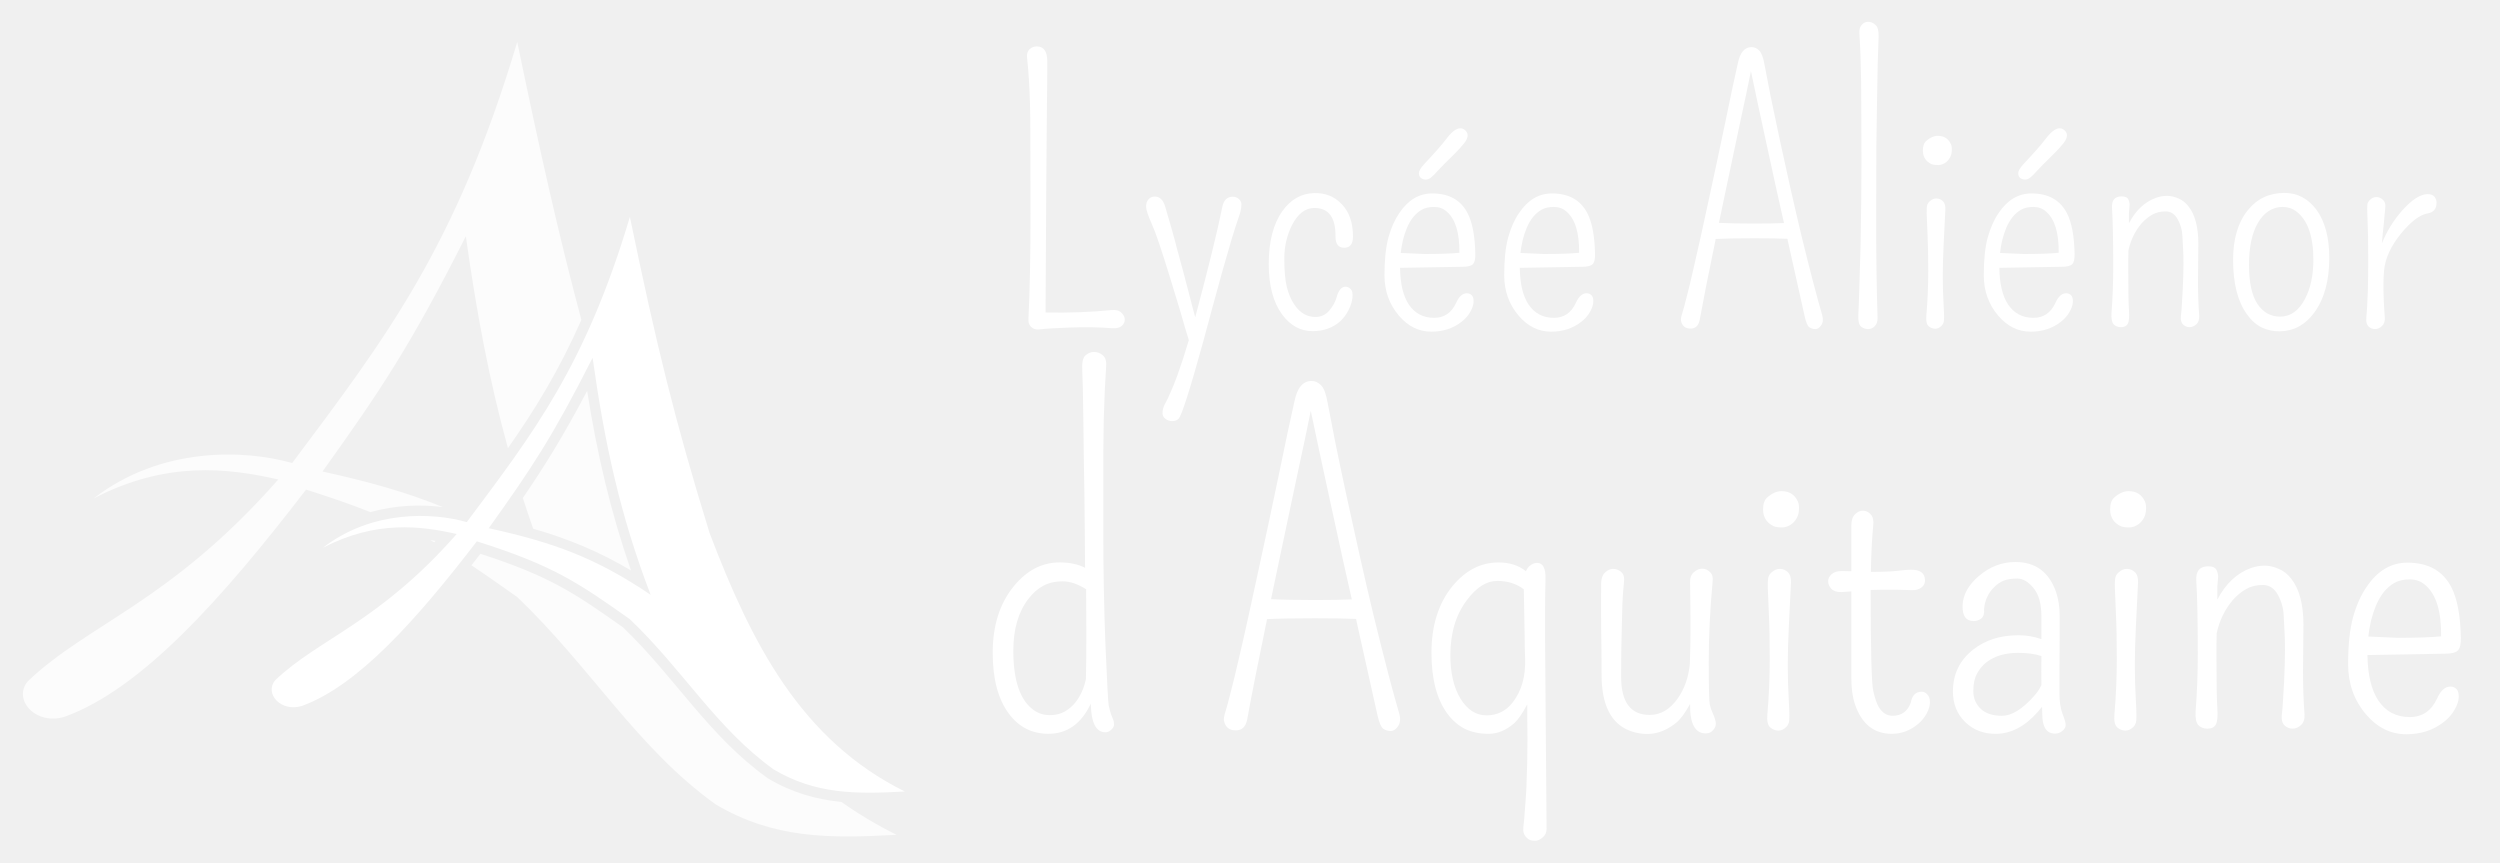
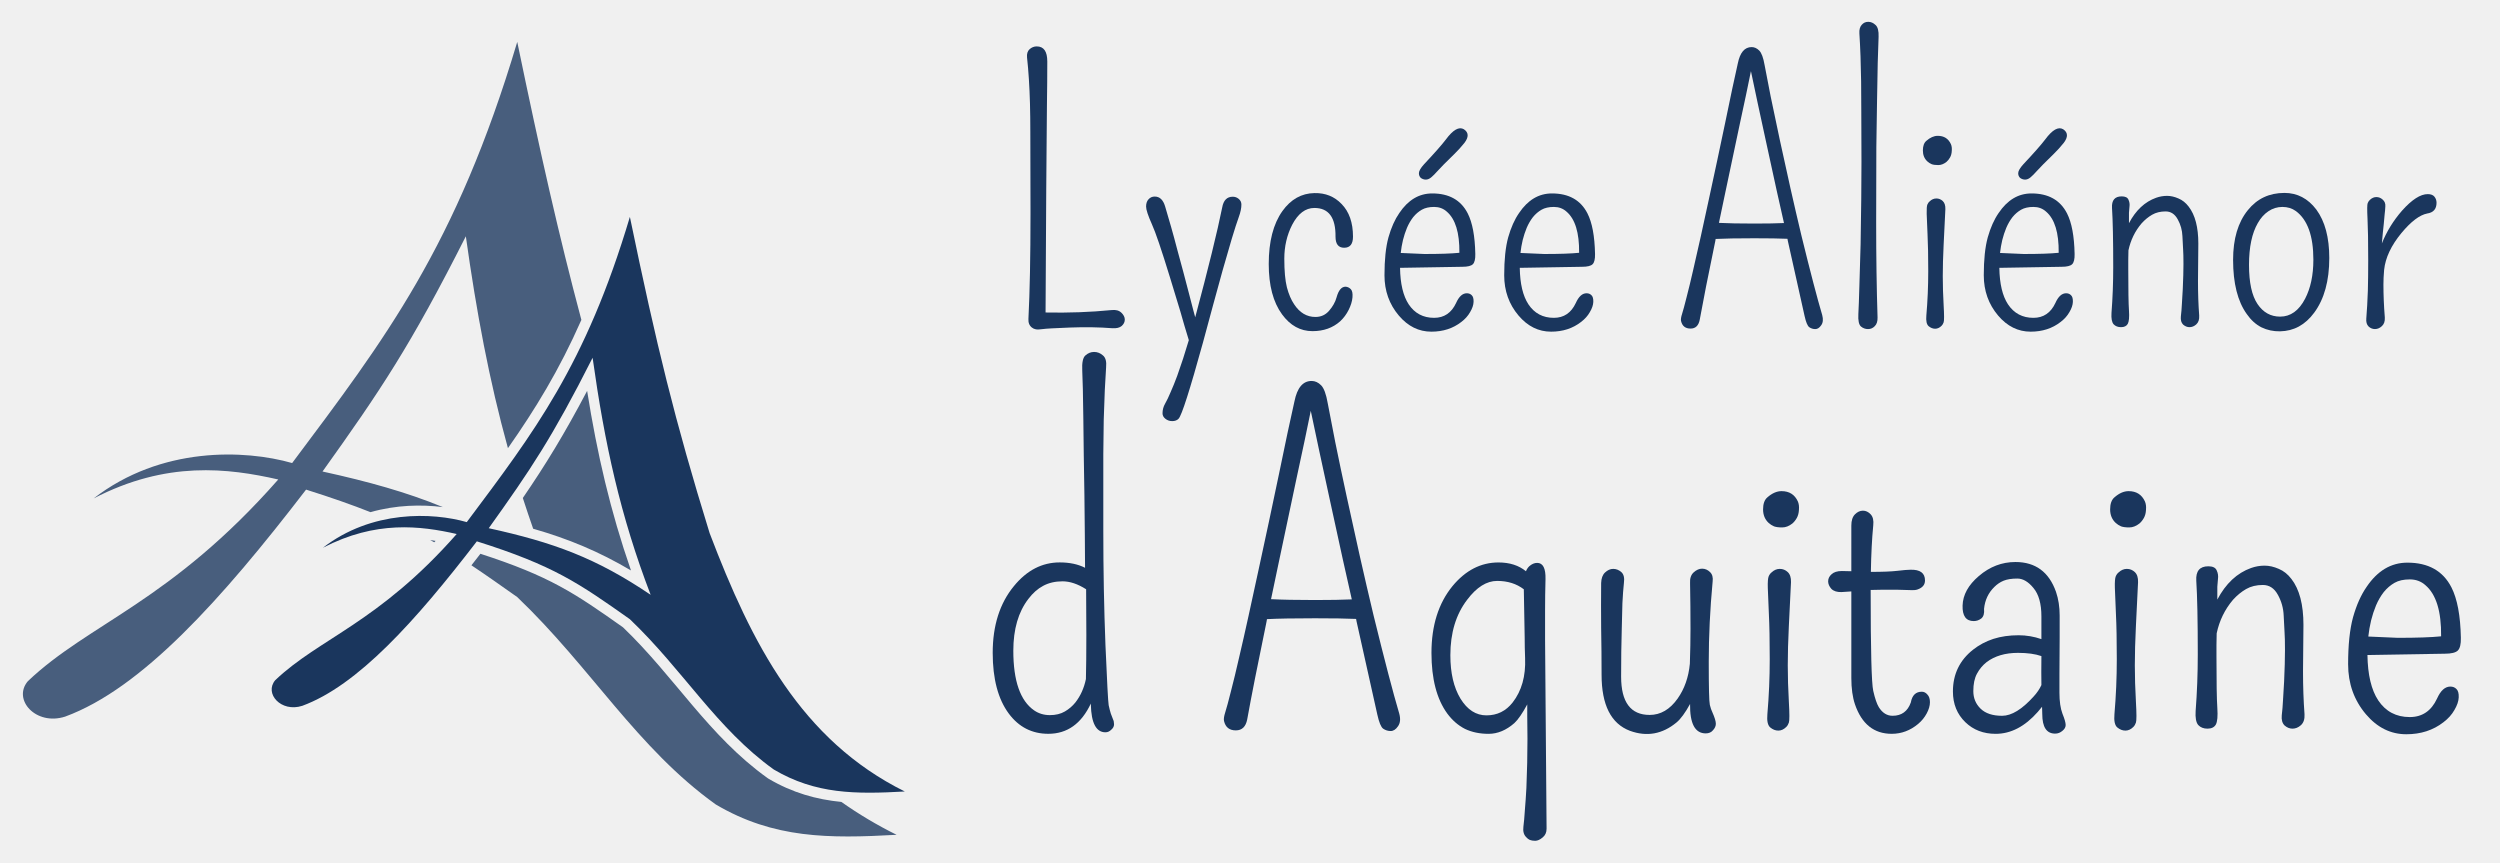
<svg xmlns="http://www.w3.org/2000/svg" clip-rule="evenodd" fill-rule="evenodd" stroke-linejoin="round" stroke-miterlimit="1.414" version="1.1" viewBox="0 0 116 40" xml:space="preserve">
-   <g transform="translate(1.0629 -.98695)" fill="#fff">
+   <g transform="translate(1.0629 -.98695)" fill="#1a365d">
    <path d="m22.937 2.933c-2.836 9.505-6.141 13.789-10.444 19.539-2.191-0.626-6.083-0.782-9.212 1.643 3.384-1.76 6.239-1.408 8.567-0.88-4.997 5.682-8.791 6.67-11.618 9.359-0.724 0.851 0.371 2.083 1.731 1.643 3.54-1.301 7.227-5.388 11.178-10.532 1.158 0.365 2.132 0.706 2.989 1.046 1.19-0.338 2.365-0.361 3.358-0.235-1.681-0.689-3.44-1.181-5.584-1.651 2.686-3.755 4.081-5.828 6.65-10.914 0.493 3.517 1.083 6.681 1.953 9.831 1.258-1.792 2.379-3.617 3.408-5.952-1.045-3.915-1.906-7.733-2.975-12.895zm3.243 16.191c-1.069 2.026-1.933 3.435-2.984 4.969 0.153 0.474 0.313 0.949 0.48 1.427 1.633 0.468 3.05 1.056 4.539 1.936-0.955-2.75-1.573-5.419-2.035-8.332zm1.537 2.993c0.457 2.119 1.044 4.15 1.867 6.292l0.559 1.456-1.292-0.873c-1.69-1.142-3.101-1.819-4.765-2.343 0.01 0.021 0.016 0.041 0.023 0.062 1.636 0.723 2.749 1.485 4.337 2.607l0.03 0.021 0.026 0.025c2.536 2.42 4.072 5.093 6.605 6.915 0.383 0.225 0.762 0.403 1.143 0.541-3.863-3.457-6.169-8.283-8.207-13.644-0.111-0.36-0.218-0.71-0.324-1.059zm-6.562 3.16c-0.045 0.061-0.089 0.122-0.137 0.186l0.013 3e-3 0.132-0.185c0-1e-3 -0.01-3e-3 -0.01-4e-3zm-0.172 0.256-0.022 0.025v9.8e-4zm-2.083 0.512c0.062 0.034 0.124 0.069 0.185 0.104 0.021-0.022 0.042-0.043 0.063-0.065-0.082-0.014-0.165-0.026-0.248-0.039zm1.252 0.406c-0.066 0.073-0.132 0.142-0.198 0.213 0.01 4e-3 0.013 8e-3 0.02 0.013 0.059-0.075 0.119-0.15 0.178-0.226zm1.076 0.232c-0.139 0.18-0.278 0.357-0.417 0.534 0.66 0.439 1.346 0.923 2.126 1.474 3.423 3.266 5.554 7.002 9.212 9.623 2.68 1.584 5.242 1.584 8.391 1.408-0.918-0.455-1.769-0.965-2.562-1.525-1.151-0.115-2.262-0.416-3.39-1.083l-0.018-0.011-0.018-0.013c-2.748-1.969-4.302-4.692-6.709-6.996-2.256-1.594-3.397-2.37-6.615-3.412z" fill-opacity=".784" />
    <g>
      <path d="m28.163 11.054c-2.055 6.888-4.45 9.992-7.568 14.159-1.587-0.454-4.408-0.567-6.675 1.19 2.452-1.276 4.521-1.02 6.208-0.638-3.621 4.117-6.371 4.833-8.419 6.782-0.524 0.617 0.269 1.509 1.254 1.19 2.565-0.943 5.237-3.905 8.1-7.632 3.558 1.12 4.734 1.942 7.101 3.614 2.48 2.367 4.025 5.074 6.676 6.973 1.942 1.148 3.798 1.148 6.08 1.02-4.805-2.381-7.101-6.846-9.057-11.99-1.616-5.23-2.466-8.716-3.699-14.669zm-1.729 6.534c0.557 3.978 1.285 7.332 2.693 10.998-2.532-1.71-4.497-2.428-7.512-3.09 1.946-2.721 2.957-4.223 4.819-7.909z" style="paint-order:stroke fill markers" />
      <g transform="matrix(.1607 0 0 .1607 44.775 -35.796)" stroke-width=".265" aria-label="Lycée Aliénor">
        <path d="m14.106 242.29q3.047 0 3.047 4.346 0 5.895-0.1 12.439-0.05 6.494-0.1 11.789-0.05 5.295-0.1 12.339-0.1 14.636-0.2 35.917 9.941 0.2 19.082-0.699 1.798-0.2 2.797 0.749 0.999 0.949 0.999 1.998t-0.899 1.848q-0.899 0.749-2.648 0.649-5.695-0.45-12.289-0.2-6.544 0.25-7.893 0.45-1.349 0.2-1.998 0.05-0.599-0.1-1.099-0.5-1.099-0.849-0.999-2.498 0.599-11.689 0.599-30.522 0-18.883-0.05-23.328 0-4.496-0.1-8.242-0.2-7.443-0.849-13.388-0.15-1.599 0.749-2.398t2.048-0.799z" />
        <path d="m59.864 320.51q5.695-21.33 7.793-31.721 0.549-3.097 3.047-3.097 0.999 0 1.748 0.649 0.749 0.649 0.749 1.599 0 1.549-0.749 3.597-0.749 2.048-2.048 6.344-1.249 4.246-2.648 9.142-1.349 4.896-2.797 10.191-1.399 5.245-2.847 10.54-5.695 20.631-7.043 22.03-0.649 0.699-1.848 0.699-1.149 0-1.998-0.699-0.799-0.649-0.799-1.549 0-1.499 0.749-2.797 0.749-1.299 1.599-3.347 0.899-1.998 1.898-4.696 1.698-4.696 3.347-10.29-1.199-3.846-2.448-8.292-1.449-4.896-2.997-9.841-3.697-12.039-5.195-15.286-1.698-3.796-1.698-5.145 0-1.349 0.699-2.098 0.699-0.799 1.798-0.799 2.148 0 2.997 2.847 0.849 2.797 1.748 5.995 0.899 3.147 1.748 6.444 0.899 3.247 1.748 6.444t1.599 6.094q0.749 2.847 1.349 5.195 0.3 0.999 0.5 1.848z" />
        <path d="m105.42 297.23q0 3.197-2.548 3.197-2.498 0-2.498-3.197 0.1-8.292-6.094-8.292-3.896 0-6.444 4.896-2.248 4.446-2.248 9.741t0.749 8.292q0.799 2.997 2.098 4.896 2.398 3.647 6.144 3.647 2.398 0 3.946-1.798 1.599-1.848 2.148-3.846 0.849-3.097 2.598-3.097 0.849 0.05 1.499 0.699 0.649 0.649 0.5 2.398-0.15 1.698-1.099 3.597-0.949 1.898-2.448 3.297-3.197 2.847-7.993 2.847-5.245 0-8.792-4.846-3.846-5.245-3.846-14.537 0-9.741 3.946-15.286 3.647-5.095 9.242-5.195 4.746-0.1 7.843 3.147 3.297 3.347 3.297 9.441z" />
        <path d="m136.14 301.88q0.1-8.692-3.647-11.889-1.499-1.349-3.647-1.349t-3.547 0.799q-1.399 0.799-2.498 2.148-1.049 1.349-1.798 3.097-0.699 1.698-1.149 3.497-0.45 1.898-0.649 3.747l6.844 0.3q6.694 0 10.091-0.35zm-17.134 4.346q0.1 6.894 2.498 10.54 2.598 3.896 7.343 3.896 4.346 0 6.344-4.296 1.249-2.797 3.097-2.797 0.849 0 1.399 0.549 0.599 0.549 0.549 1.948-0.05 1.349-0.999 2.947-0.899 1.599-2.548 2.847-3.597 2.797-8.642 2.797-5.445 0-9.391-4.646-4.146-4.896-4.146-11.639 0-6.744 1.149-10.94 1.199-4.246 3.147-7.043 3.796-5.645 9.491-5.645 7.293 0 10.241 5.745 2.048 3.996 2.198 11.739 0.05 2.198-0.699 2.947-0.749 0.749-3.047 0.749zm6.944-29.922q4.596-4.896 6.294-7.143 3.097-4.196 5.195-2.947 2.098 1.399 0.15 3.946-1.399 1.748-2.947 3.247-3.597 3.497-4.746 4.796t-1.948 1.948q-0.749 0.599-1.499 0.599-0.749 0-1.399-0.45-0.599-0.5-0.599-1.399 0-0.949 1.499-2.598z" />
        <path d="m170.71 301.88q0.1-8.692-3.647-11.889-1.499-1.349-3.647-1.349-2.148 0-3.547 0.799-1.399 0.799-2.498 2.148-1.049 1.349-1.798 3.097-0.699 1.698-1.149 3.497-0.45 1.898-0.649 3.747l6.844 0.3q6.694 0 10.091-0.35zm-17.134 4.346q0.1 6.894 2.498 10.54 2.598 3.896 7.343 3.896 4.346 0 6.344-4.296 1.249-2.797 3.097-2.797 0.849 0 1.399 0.549 0.599 0.549 0.549 1.948-0.05 1.349-0.999 2.947-0.899 1.599-2.548 2.847-3.597 2.797-8.642 2.797-5.445 0-9.391-4.646-4.146-4.896-4.146-11.639 0-6.744 1.149-10.94 1.199-4.246 3.147-7.043 3.796-5.645 9.491-5.645 7.293 0 10.241 5.745 2.048 3.996 2.198 11.739 0.05 2.198-0.699 2.947-0.749 0.749-3.047 0.749z" />
        <path d="m220.52 242.49q1.199 0 2.198 0.999t1.549 4.196q0.599 3.147 1.748 9.042 1.199 5.895 2.648 12.588t3.047 13.837q1.599 7.093 3.197 13.787 3.846 15.686 5.995 22.929 0.5 1.848-0.3 2.947-0.749 1.099-1.698 1.099-0.949 0-1.748-0.549-0.749-0.549-1.349-3.247-0.599-2.697-1.948-8.742-1.349-6.044-2.897-12.988-0.05-0.3-0.1-0.549-3.397-0.15-9.591-0.15-7.293 0-11.14 0.2-0.05 0.3-0.1 0.599-3.047 14.686-4.496 22.729-0.5 2.548-2.648 2.548-2.248 0-2.748-2.198-0.15-0.649 0.3-2.048 0.45-1.399 1.299-4.796 0.899-3.447 1.898-7.843 1.049-4.446 2.198-9.691 1.149-5.245 2.348-10.79 1.199-5.545 2.398-11.14 1.199-5.645 2.298-10.89 1.099-5.245 2.048-9.841 0.999-4.596 1.599-7.293 0.949-4.746 3.996-4.746zm-9.441 50.753q3.796 0.2 10.241 0.2 5.345 0 8.542-0.15-1.049-4.546-2.098-9.341-1.649-7.443-3.147-14.437-2.498-11.439-4.296-20.081-1.149 5.745-3.297 15.636-2.797 13.188-4.246 20.081-0.849 4.146-1.698 8.092z" />
        <path d="m256.73 258.12q-0.1 6.094-0.2 13.188-0.05 7.093-0.05 21.88t0.4 27.375q0.05 1.649-0.799 2.498-0.799 0.849-1.948 0.849t-2.048-0.749q-0.899-0.799-0.749-3.547 0.15-2.748 0.3-8.242 0.2-5.545 0.35-11.989 0.25-14.187 0.25-23.728 0-9.591-0.05-14.387 0-4.796-0.05-8.842-0.1-7.593-0.5-13.887-0.1-1.599 0.649-2.448 0.749-0.899 1.898-0.899t2.098 0.899q0.999 0.849 0.899 3.447-0.1 2.598-0.25 7.543-0.1 4.945-0.2 11.04z" />
        <path d="m278.06 270.51q0.35 0.799 0.25 1.948-0.05 1.099-0.5 1.898-0.45 0.799-1.049 1.299-1.149 0.899-2.348 0.899t-1.898-0.25q-0.699-0.3-1.249-0.799-1.299-1.199-1.299-3.147 0-1.948 0.999-2.797 1.649-1.449 3.297-1.449 2.697 0 3.796 2.398zm-1.599 18.783q-0.25 5.195-0.5 10.241t-0.25 9.092q0 4.046 0.25 8.392 0.25 4.296 0 4.945-0.2 0.599-0.599 0.999-0.849 0.849-1.848 0.849t-1.898-0.749q-0.849-0.749-0.649-3.047 0.549-6.344 0.549-12.838 0-6.494-0.2-10.49-0.15-4.046-0.25-6.094-0.05-2.048 0.2-2.648 0.25-0.599 0.699-0.949 0.849-0.799 1.898-0.799 1.049 0 1.848 0.749t0.749 2.348z" />
        <path d="m309.18 301.88q0.1-8.692-3.647-11.889-1.499-1.349-3.647-1.349-2.148 0-3.547 0.799-1.399 0.799-2.498 2.148-1.049 1.349-1.798 3.097-0.699 1.698-1.149 3.497-0.45 1.898-0.649 3.747l6.844 0.3q6.694 0 10.091-0.35zm-17.134 4.346q0.1 6.894 2.498 10.54 2.598 3.896 7.343 3.896 4.346 0 6.344-4.296 1.249-2.797 3.097-2.797 0.849 0 1.399 0.549 0.599 0.549 0.549 1.948-0.05 1.349-0.999 2.947-0.899 1.599-2.548 2.847-3.597 2.797-8.642 2.797-5.445 0-9.391-4.646-4.146-4.896-4.146-11.639 0-6.744 1.149-10.94 1.199-4.246 3.147-7.043 3.796-5.645 9.491-5.645 7.293 0 10.241 5.745 2.048 3.996 2.198 11.739 0.05 2.198-0.699 2.947-0.749 0.749-3.047 0.749zm6.944-29.922q4.596-4.896 6.294-7.143 3.097-4.196 5.195-2.947 2.098 1.399 0.15 3.946-1.399 1.748-2.947 3.247-3.597 3.497-4.746 4.796t-1.948 1.948q-0.749 0.599-1.499 0.599t-1.399-0.45q-0.599-0.5-0.599-1.399 0-0.949 1.499-2.598z" />
        <path d="m349.5 299.23-0.1 10.79q0 5.345 0.35 9.991 0.1 1.698-0.849 2.548-0.899 0.799-1.948 0.799-0.999 0-1.848-0.749-0.799-0.799-0.649-2.348 0.2-1.599 0.3-3.647 0.15-2.048 0.25-4.246 0.2-4.396 0.2-7.243 0-2.897-0.1-4.196t-0.2-3.846q-0.1-2.598-1.349-4.846-1.249-2.298-3.497-2.298-2.248 0-3.896 0.949-1.649 0.949-3.047 2.498-2.847 3.347-3.796 7.793-0.05 1.399-0.05 2.748v2.598q0 9.042 0.2 11.989 0.2 2.897-0.35 3.896-0.549 0.949-1.948 0.949-1.349 0-2.148-0.849-0.749-0.899-0.599-3.247 0.5-6.444 0.5-13.238 0-11.639-0.35-17.084-0.2-3.347 2.797-3.347 1.549 0 1.948 0.949 0.45 0.949 0.3 1.998-0.1 1.049-0.15 1.798 0 0.749 0 1.549 0 0.799 0 1.449 2.947-5.595 7.843-7.343 1.549-0.549 3.147-0.549 1.599 0 3.297 0.749 1.698 0.699 2.947 2.348 2.797 3.597 2.797 10.69z" />
        <path d="m377.67 289.84q-1.649-1.199-3.896-1.199-2.198 0-4.046 1.249-1.798 1.199-3.047 3.397-2.548 4.396-2.548 12.089 0 7.643 2.448 11.29t6.544 3.647q4.496 0 7.193-5.145 2.398-4.596 2.398-11.29 0-10.29-5.045-14.037zm-4.596 34.718q-2.847 0.05-5.345-1.149-2.448-1.249-4.246-3.846-3.946-5.495-3.946-15.636 0-9.092 4.246-14.337 3.996-4.995 10.59-4.995 5.545 0 9.191 4.796 3.747 5.095 3.747 13.987 0 9.891-4.346 15.785-3.896 5.295-9.891 5.395z" />
        <path d="m418.28 287.44q0 2.697-2.697 3.097-3.297 0.649-7.443 5.645-4.446 5.395-4.995 10.64-0.2 2.298-0.2 4.196 0 4.546 0.4 9.541 0.1 1.649-0.849 2.498-0.899 0.849-1.998 0.849-1.049 0-1.848-0.749-0.799-0.799-0.649-2.348 0.15-1.599 0.25-3.647 0.1-2.098 0.2-4.396 0.1-3.896 0.1-8.692 0-8.092-0.2-11.989-0.2-3.946 0.05-4.546 0.25-0.599 0.649-0.949 0.849-0.799 1.848-0.799 1.049 0 1.848 0.749 0.849 0.749 0.749 1.948-0.05 1.149-0.2 2.298-0.1 1.099-0.25 2.748-0.3 2.648-0.549 5.645 2.048-5.145 5.845-9.491 4.246-4.746 7.393-4.746 1.349 0 1.948 0.749t0.599 1.748z" />
      </g>
      <g transform="matrix(.1607 0 0 .1607 44.775 -35.796)" stroke-width=".265" aria-label="d Aquitaine">
        <path d="m28.428 412.12-0.062-13.084q-3.597-2.294-6.821-2.294-3.163 0-5.581 1.302-2.356 1.24-4.279 3.783-4.341 5.643-4.341 14.945 0 13.084 6.015 17.239 1.984 1.364 4.527 1.364 2.542 0 4.341-1.054t3.039-2.604q2.232-2.853 3.039-6.759 0.124-5.085 0.124-12.836zm5.023-62.012q-0.062 4.651-0.124 9.86 0 5.147 0 22.2 0 16.991 0.62 32.99 0.682 15.937 0.93 17.363 0.31 1.426 0.62 2.418 0.372 0.992 0.62 1.612 0.31 0.62 0.31 1.488 0 0.868-0.806 1.55-0.744 0.744-1.674 0.744-4.031 0-4.217-8 0-0.186 0-0.31-4.093 8.744-12.278 8.744-7.069 0-11.41-5.829-4.651-6.263-4.651-17.549 0-11.844 6.139-19.286 5.581-6.821 13.208-6.821 4.279 0 7.317 1.55-0.062-4.465-0.062-9.24-0.062-5.953-0.124-11.844-0.062-5.953-0.186-11.534-0.062-5.581-0.124-10.48-0.124-10.232-0.31-13.767-0.186-3.535 0.93-4.465 1.116-0.992 2.481-0.992 1.426 0 2.542 0.992 1.178 0.93 0.93 3.473-0.186 2.542-0.372 6.511-0.186 3.969-0.31 8.62z" />
        <path d="m93.478 338.89q1.488 0 2.728 1.24 1.24 1.24 1.922 5.209 0.744 3.907 2.17 11.224 1.488 7.317 3.287 15.627t3.783 17.177q1.984 8.806 3.969 17.115 4.775 19.472 7.441 28.463 0.62 2.294-0.372 3.659-0.93 1.364-2.108 1.364-1.178 0-2.17-0.682-0.93-0.682-1.674-4.031t-2.418-10.852-3.597-16.123q-0.062-0.372-0.124-0.682-4.217-0.186-11.906-0.186-9.054 0-13.829 0.248-0.062 0.372-0.124 0.744-3.783 18.231-5.581 28.215-0.62 3.163-3.287 3.163-2.791 0-3.411-2.728-0.186-0.806 0.372-2.542 0.558-1.736 1.612-5.953 1.116-4.279 2.356-9.736 1.302-5.519 2.728-12.03 1.426-6.511 2.915-13.395t2.977-13.829q1.488-7.007 2.853-13.519t2.542-12.216q1.24-5.705 1.984-9.054 1.178-5.891 4.961-5.891zm-11.72 63.004q4.713 0.248 12.712 0.248 6.635 0 10.604-0.186-1.302-5.643-2.604-11.596-2.046-9.24-3.907-17.921-3.101-14.201-5.333-24.929-1.426 7.131-4.093 19.41-3.473 16.371-5.271 24.929-1.054 5.147-2.108 10.046z" />
        <path d="m154.99 412.81-0.248-13.767q-3.163-2.418-7.689-2.418-4.589 0-8.682 5.457-4.837 6.325-4.837 15.999 0 7.689 2.915 12.526 2.977 4.837 7.503 4.837 4.651 0 7.565-3.721 3.907-5.023 3.597-12.774-0.124-3.163-0.124-6.139zm0.806 29.394-0.062-6.511v-3.411q-2.108 3.907-3.721 5.395-3.535 3.101-7.441 3.101-3.845 0-6.821-1.426-2.915-1.488-5.085-4.403-4.589-6.263-4.589-17.549 0-11.844 6.077-19.286 5.643-6.821 13.271-6.821 4.837 0 7.938 2.542 0.31-0.806 0.93-1.426 1.116-0.992 2.294-0.992 2.542 0 2.418 4.713-0.124 4.713-0.124 8.93v8.558l0.434 54.57q0 1.612-1.178 2.542-1.116 0.93-2.108 0.93-0.93 0-1.55-0.248-0.558-0.248-0.992-0.744-1.116-1.054-0.868-3.039 0.248-1.922 0.434-4.899 0.248-2.915 0.434-6.325 0.31-7.379 0.31-14.201z" />
        <path d="m182.84 424.28q0 11.038 8.248 11.038 4.713 0 8.062-4.713 2.977-4.217 3.535-10.046 0.186-5.457 0.186-10.046 0-6.573-0.124-13.27-0.124-2.046 1.054-3.101t2.418-1.054q1.302 0 2.294 0.992 0.992 0.93 0.744 2.791-1.116 11.968-1.116 23.13 0 11.1 0.31 12.402t0.744 2.17q0.992 2.232 0.992 3.287 0 0.992-0.806 1.86-0.744 0.93-2.108 0.93-4.651 0-4.527-8.496-2.108 3.845-3.907 5.333-6.139 5.085-13.457 2.418-8.186-3.101-8.186-16.185 0-6.821-0.124-13.457-0.062-6.635 0-13.022 0.062-2.046 1.116-3.039 1.116-1.054 2.356-1.054 1.302 0 2.356 0.93 1.054 0.93 0.744 3.163-0.248 2.232-0.434 5.829-0.124 3.597-0.186 7.379-0.186 6.325-0.186 13.829z" />
        <path d="m233.87 373.68q0.434 0.992 0.31 2.418-0.062 1.364-0.62 2.356-0.558 0.992-1.302 1.612-1.426 1.116-2.915 1.116t-2.356-0.31q-0.868-0.372-1.55-0.992-1.612-1.488-1.612-3.907 0-2.418 1.24-3.473 2.046-1.798 4.093-1.798 3.349 0 4.713 2.977zm-1.984 23.316q-0.31 6.449-0.62 12.712t-0.31 11.286 0.31 10.418q0.31 5.333 0 6.139-0.248 0.744-0.744 1.24-1.054 1.054-2.294 1.054-1.24 0-2.356-0.93-1.054-0.93-0.806-3.783 0.682-7.875 0.682-15.937 0-8.062-0.248-13.022-0.186-5.023-0.31-7.565-0.062-2.542 0.248-3.287 0.31-0.744 0.868-1.178 1.054-0.992 2.356-0.992 1.302 0 2.294 0.93 0.992 0.93 0.93 2.915z" />
        <path d="m249.31 380.62q0-2.17 1.054-3.225 1.054-1.054 2.294-1.054 1.24 0 2.232 1.054 0.992 1.054 0.744 3.225-0.558 5.767-0.682 13.395 5.085 0 7.689-0.31t3.721-0.31q4.217-0.124 4.217 3.101 0 1.86-2.17 2.604-0.744 0.248-1.736 0.186-0.992-0.062-2.17-0.062-1.116-0.062-2.232-0.062-1.922 0-3.721 0-1.736 0-3.101 0.062-0.248 0-0.558 0 0 0.124 0 0.186 0 25.673 0.744 28.959 0.744 3.287 1.612 4.713 1.55 2.481 3.969 2.481 3.907 0 5.271-3.845 0.558-3.101 3.163-3.101 0.93 0 1.612 0.806 0.744 0.744 0.744 2.232t-0.93 3.225q-0.93 1.736-2.481 3.039-3.411 2.853-7.627 2.853-7.689 0-10.604-8.496-1.054-3.101-1.054-7.627v-24.991q-1.302 0.062-2.853 0.186-1.922 0.062-2.915-0.93-0.93-1.054-0.93-2.17 0-1.178 0.992-2.046 0.992-0.93 2.977-0.93l2.728 0.062z" />
        <path d="m304.19 426.7q-0.062-3.411 0-8.372-2.667-0.93-6.759-0.93-5.519 0-9.054 2.667-1.736 1.364-2.791 3.349-1.054 1.922-1.054 5.023 0 3.039 2.108 5.085 2.108 2.046 6.201 2.046 4.093 0 9.116-5.581 1.426-1.55 2.232-3.287zm3.969 14.015q-3.721 0-3.721-5.643 0-0.372-0.062-2.108-0.558 0.682-1.24 1.488-5.581 6.325-12.154 6.325-5.271 0-8.744-3.349-3.597-3.473-3.597-8.868 0-7.503 5.829-12.092 2.604-2.046 5.829-3.101 3.287-1.054 7.317-1.054 3.349 0 6.573 1.116v-6.573q0-5.457-2.294-8.186-2.232-2.728-4.651-2.728t-3.969 0.62q-1.488 0.62-2.667 1.798-2.604 2.542-2.977 6.325 0.186 1.984-0.806 2.791-0.992 0.744-2.17 0.744-3.349 0-3.225-4.465 0.124-4.651 4.713-8.558 4.713-4.031 10.542-4.031 8.682 0 11.72 8.62 1.054 3.101 1.054 6.821v6.387l-0.062 10.418v5.519q0 3.721 0.868 6.015 0.93 2.294 0.93 3.287 0 0.93-0.93 1.674-0.93 0.806-2.108 0.806z" />
        <path d="m334.08 373.68q0.434 0.992 0.31 2.418-0.062 1.364-0.62 2.356-0.558 0.992-1.302 1.612-1.426 1.116-2.915 1.116-1.488 0-2.356-0.31-0.868-0.372-1.55-0.992-1.612-1.488-1.612-3.907 0-2.418 1.24-3.473 2.046-1.798 4.093-1.798 3.349 0 4.713 2.977zm-1.984 23.316q-0.31 6.449-0.62 12.712t-0.31 11.286 0.31 10.418q0.31 5.333 0 6.139-0.248 0.744-0.744 1.24-1.054 1.054-2.294 1.054-1.24 0-2.356-0.93-1.054-0.93-0.806-3.783 0.682-7.875 0.682-15.937 0-8.062-0.248-13.022-0.186-5.023-0.31-7.565-0.062-2.542 0.248-3.287t0.868-1.178q1.054-0.992 2.356-0.992 1.302 0 2.294 0.93 0.992 0.93 0.93 2.915z" />
        <path d="m379.85 409.33-0.124 13.395q0 6.635 0.434 12.402 0.124 2.108-1.054 3.163-1.116 0.992-2.418 0.992-1.24 0-2.294-0.93-0.992-0.992-0.806-2.915 0.248-1.984 0.372-4.527 0.186-2.542 0.31-5.271 0.248-5.457 0.248-8.992 0-3.597-0.124-5.209-0.124-1.612-0.248-4.775-0.124-3.225-1.674-6.015-1.55-2.853-4.341-2.853-2.791 0-4.837 1.178-2.046 1.178-3.783 3.101-3.535 4.155-4.713 9.674-0.062 1.736-0.062 3.411v3.225q0 11.224 0.248 14.883 0.248 3.597-0.434 4.837-0.682 1.178-2.418 1.178-1.674 0-2.667-1.054-0.93-1.116-0.744-4.031 0.62-8 0.62-16.433 0-14.449-0.434-21.208-0.248-4.155 3.473-4.155 1.922 0 2.418 1.178 0.558 1.178 0.372 2.481-0.124 1.302-0.186 2.232 0 0.93 0 1.922t0 1.798q3.659-6.945 9.736-9.116 1.922-0.682 3.907-0.682 1.984 0 4.093 0.93 2.108 0.868 3.659 2.915 3.473 4.465 3.473 13.271z" />
        <path d="m419.6 412.62q0.124-10.79-4.527-14.759-1.86-1.674-4.527-1.674-2.667 0-4.403 0.992-1.736 0.992-3.101 2.667-1.302 1.674-2.232 3.845-0.868 2.108-1.426 4.341-0.558 2.356-0.806 4.651l8.496 0.372q8.31 0 12.526-0.434zm-21.27 5.395q0.124 8.558 3.101 13.084 3.225 4.837 9.116 4.837 5.395 0 7.875-5.333 1.55-3.473 3.845-3.473 1.054 0 1.736 0.682 0.744 0.682 0.682 2.418-0.062 1.674-1.24 3.659-1.116 1.984-3.163 3.535-4.465 3.473-10.728 3.473-6.759 0-11.658-5.767-5.147-6.077-5.147-14.449 0-8.372 1.426-13.581 1.488-5.271 3.907-8.744 4.713-7.007 11.782-7.007 9.054 0 12.712 7.131 2.542 4.961 2.728 14.573 0.062 2.728-0.868 3.659-0.93 0.93-3.783 0.93z" />
      </g>
    </g>
  </g>
</svg>
